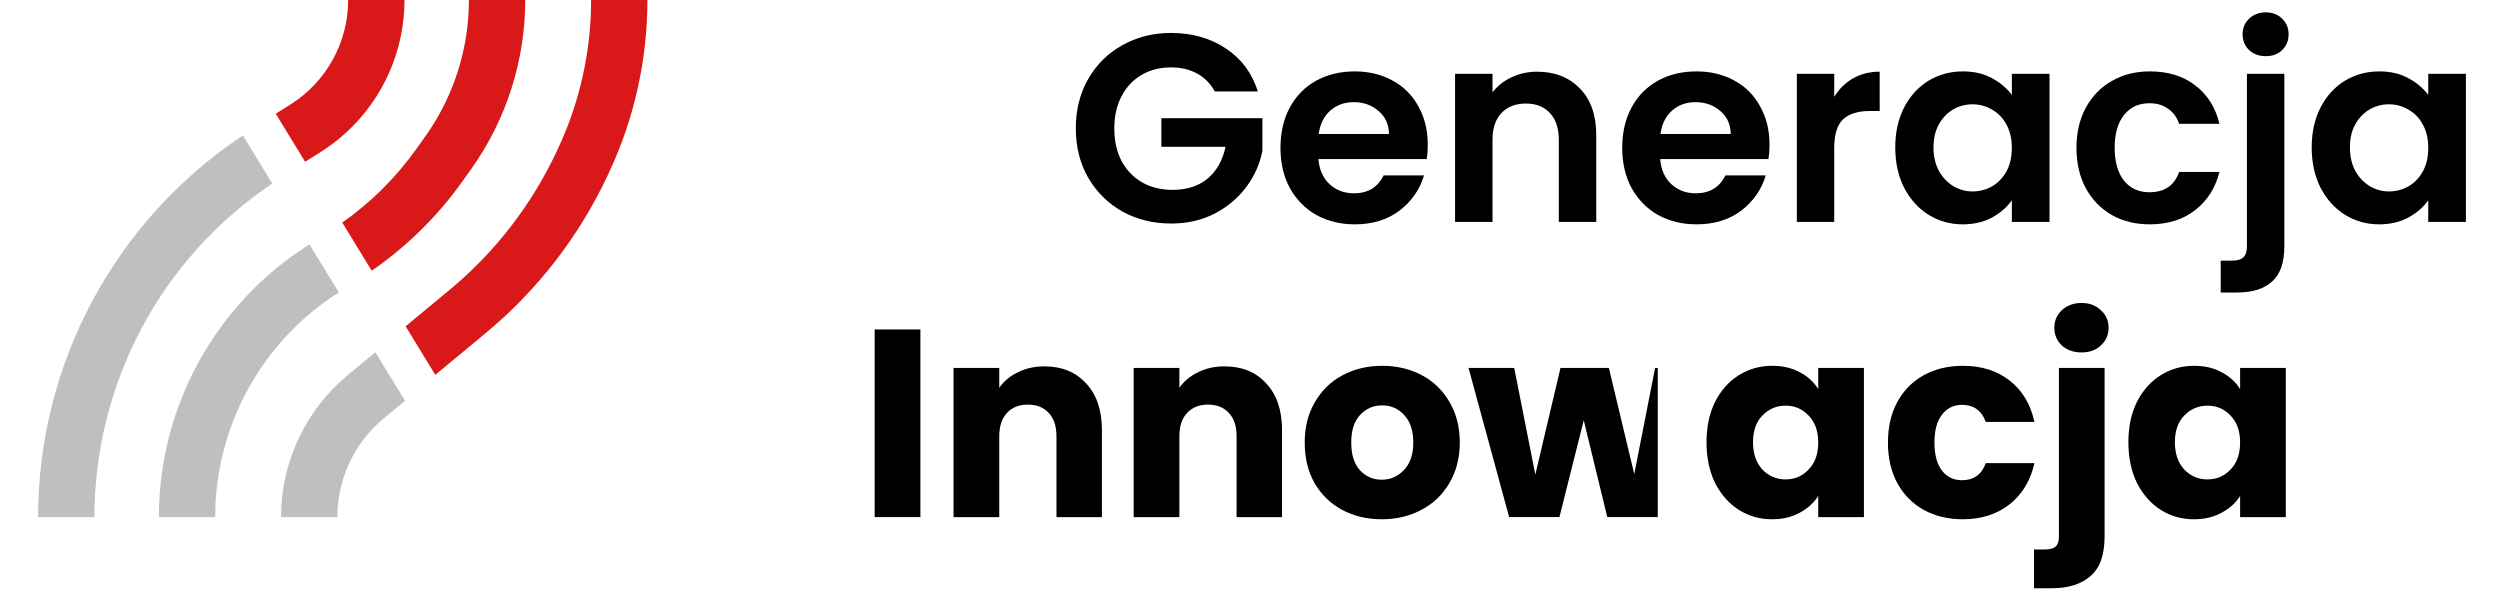
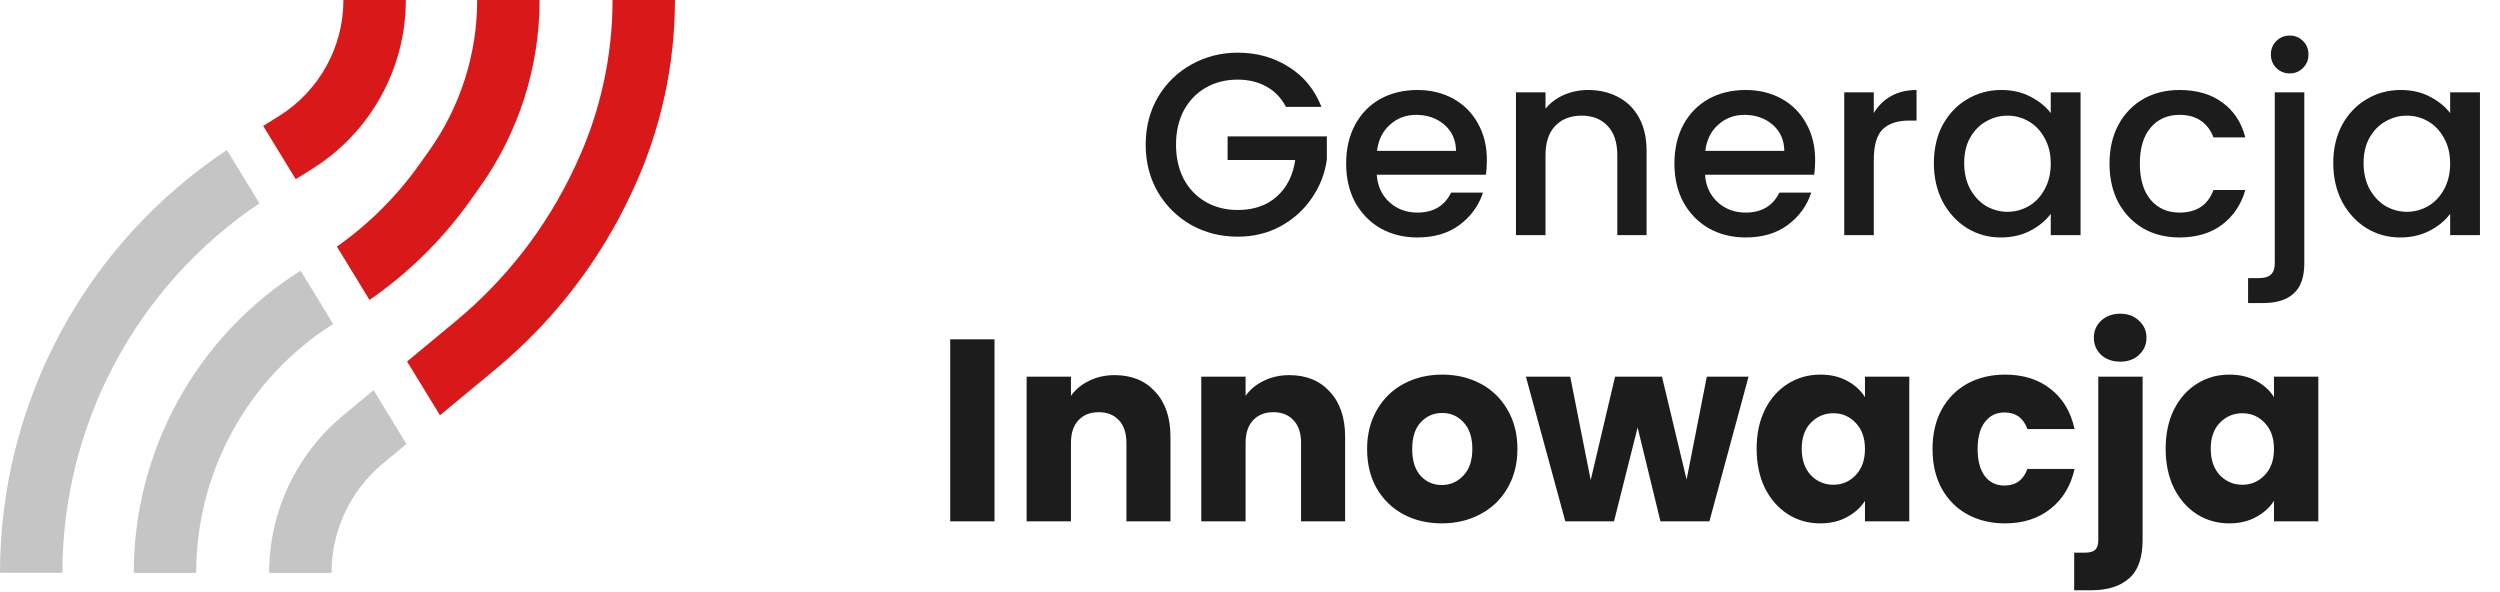
- <svg xmlns="http://www.w3.org/2000/svg" width="68" height="16" viewBox="38 0 68 16" fill="none">
-   <path d="M45.892 2.847C46.873 2.233 47.47 1.158 47.47 0L49.002 6.86631e-05C49.002 1.686 48.133 3.253 46.704 4.146L46.299 4.4L45.5 3.092L45.892 2.847Z" fill="#D91919" />
-   <path d="M49.334 4.038L49.572 3.704C50.341 2.622 50.754 1.328 50.754 0L52.287 6.612e-05C52.286 1.646 51.774 3.251 50.821 4.592L50.583 4.926C49.906 5.878 49.069 6.703 48.11 7.364L47.31 6.054C48.093 5.503 48.778 4.821 49.334 4.038Z" fill="#D91919" />
-   <path d="M50.227 7.886C51.468 6.858 52.465 5.567 53.148 4.106L53.182 4.032C53.772 2.77 54.078 1.393 54.078 0L55.61 0C55.61 1.617 55.255 3.215 54.571 4.681L54.536 4.755C53.758 6.421 52.62 7.893 51.204 9.066L49.84 10.196L49.033 8.875L50.227 7.886Z" fill="#D91919" />
-   <path d="M40.569 14.065L39.036 14.065C39.037 9.882 41.135 5.987 44.607 3.684L45.407 4.992C42.39 7.017 40.569 10.416 40.569 14.065Z" fill="black" fill-opacity="0.25" />
-   <path d="M43.853 14.065L42.321 14.065C42.321 11.052 43.871 8.246 46.417 6.647L47.216 7.955C45.127 9.275 43.853 11.585 43.853 14.065Z" fill="black" fill-opacity="0.25" />
-   <path d="M48.439 11.38C47.639 12.042 47.177 13.027 47.177 14.065L45.644 14.065C45.644 12.57 46.31 11.154 47.461 10.2L48.209 9.58L49.017 10.901L48.439 11.38Z" fill="black" fill-opacity="0.25" />
-   <path d="M71.043 2.488C70.927 2.275 70.767 2.112 70.563 2.001C70.36 1.889 70.122 1.833 69.851 1.833C69.55 1.833 69.283 1.901 69.051 2.037C68.818 2.173 68.636 2.367 68.505 2.619C68.374 2.871 68.309 3.162 68.309 3.491C68.309 3.831 68.374 4.126 68.505 4.378C68.641 4.631 68.828 4.824 69.065 4.96C69.303 5.096 69.579 5.164 69.894 5.164C70.282 5.164 70.6 5.062 70.847 4.858C71.094 4.65 71.256 4.362 71.334 3.993H69.589V3.215H72.337V4.102C72.269 4.456 72.124 4.783 71.901 5.084C71.678 5.384 71.39 5.627 71.036 5.811C70.687 5.99 70.294 6.08 69.858 6.08C69.368 6.08 68.925 5.971 68.527 5.753C68.135 5.53 67.824 5.222 67.596 4.829C67.373 4.437 67.262 3.991 67.262 3.491C67.262 2.992 67.373 2.546 67.596 2.153C67.824 1.756 68.135 1.448 68.527 1.23C68.925 1.007 69.366 0.896 69.851 0.896C70.423 0.896 70.919 1.036 71.341 1.317C71.763 1.594 72.054 1.984 72.214 2.488H71.043Z" fill="black" />
-   <path d="M76.835 3.935C76.835 4.08 76.826 4.211 76.806 4.327H73.861C73.885 4.618 73.987 4.846 74.167 5.011C74.346 5.176 74.567 5.258 74.828 5.258C75.206 5.258 75.475 5.096 75.635 4.771H76.733C76.617 5.159 76.394 5.479 76.064 5.731C75.735 5.978 75.33 6.102 74.85 6.102C74.462 6.102 74.113 6.017 73.803 5.847C73.498 5.673 73.258 5.428 73.083 5.113C72.913 4.798 72.829 4.434 72.829 4.022C72.829 3.605 72.913 3.239 73.083 2.924C73.253 2.609 73.49 2.367 73.796 2.197C74.101 2.027 74.453 1.942 74.85 1.942C75.233 1.942 75.575 2.025 75.875 2.19C76.181 2.354 76.416 2.59 76.581 2.895C76.75 3.195 76.835 3.542 76.835 3.935ZM75.781 3.644C75.776 3.382 75.681 3.174 75.497 3.019C75.313 2.859 75.088 2.779 74.821 2.779C74.569 2.779 74.356 2.856 74.181 3.011C74.011 3.162 73.907 3.372 73.868 3.644H75.781Z" fill="black" />
-   <path d="M79.811 1.95C80.291 1.95 80.678 2.103 80.974 2.408C81.27 2.709 81.418 3.131 81.418 3.674V6.037H80.4V3.812C80.4 3.492 80.32 3.247 80.16 3.077C80 2.903 79.782 2.816 79.505 2.816C79.224 2.816 79.001 2.903 78.836 3.077C78.676 3.247 78.596 3.492 78.596 3.812V6.037H77.578V2.008H78.596V2.51C78.732 2.336 78.904 2.2 79.113 2.103C79.326 2.001 79.559 1.95 79.811 1.95Z" fill="black" />
-   <path d="M86.131 3.935C86.131 4.08 86.121 4.211 86.102 4.327H83.156C83.181 4.618 83.283 4.846 83.462 5.011C83.642 5.176 83.862 5.258 84.124 5.258C84.502 5.258 84.771 5.096 84.931 4.771H86.029C85.912 5.159 85.689 5.479 85.359 5.731C85.03 5.978 84.626 6.102 84.146 6.102C83.758 6.102 83.409 6.017 83.098 5.847C82.793 5.673 82.553 5.428 82.378 5.113C82.209 4.798 82.124 4.434 82.124 4.022C82.124 3.605 82.209 3.239 82.378 2.924C82.548 2.609 82.786 2.367 83.091 2.197C83.396 2.027 83.748 1.942 84.146 1.942C84.528 1.942 84.87 2.025 85.171 2.19C85.476 2.354 85.712 2.59 85.876 2.895C86.046 3.195 86.131 3.542 86.131 3.935ZM85.076 3.644C85.072 3.382 84.977 3.174 84.793 3.019C84.608 2.859 84.383 2.779 84.116 2.779C83.864 2.779 83.651 2.856 83.476 3.011C83.307 3.162 83.203 3.372 83.164 3.644H85.076Z" fill="black" />
-   <path d="M87.891 2.634C88.023 2.42 88.192 2.253 88.401 2.132C88.614 2.011 88.856 1.95 89.127 1.95V3.019H88.859C88.539 3.019 88.296 3.094 88.132 3.245C87.972 3.395 87.891 3.657 87.891 4.03V6.037H86.874V2.008H87.891V2.634Z" fill="black" />
-   <path d="M89.551 4.007C89.551 3.6 89.631 3.239 89.791 2.924C89.956 2.609 90.177 2.367 90.453 2.197C90.735 2.027 91.047 1.942 91.391 1.942C91.692 1.942 91.953 2.003 92.177 2.124C92.404 2.245 92.586 2.398 92.722 2.582V2.008H93.747V6.036H92.722V5.447C92.591 5.636 92.409 5.794 92.177 5.92C91.948 6.041 91.685 6.102 91.384 6.102C91.045 6.102 90.735 6.014 90.453 5.84C90.177 5.665 89.956 5.421 89.791 5.105C89.631 4.786 89.551 4.42 89.551 4.007ZM92.722 4.022C92.722 3.775 92.673 3.564 92.576 3.389C92.479 3.21 92.349 3.074 92.184 2.982C92.019 2.885 91.842 2.837 91.653 2.837C91.464 2.837 91.289 2.883 91.129 2.975C90.969 3.067 90.839 3.203 90.737 3.382C90.64 3.557 90.591 3.765 90.591 4.007C90.591 4.25 90.64 4.463 90.737 4.647C90.839 4.827 90.969 4.965 91.129 5.062C91.294 5.159 91.464 5.207 91.653 5.207C91.842 5.207 92.019 5.161 92.184 5.069C92.349 4.972 92.479 4.836 92.576 4.662C92.673 4.483 92.722 4.269 92.722 4.022Z" fill="black" />
-   <path d="M94.48 4.022C94.48 3.605 94.565 3.242 94.734 2.931C94.904 2.616 95.139 2.374 95.439 2.204C95.74 2.03 96.084 1.942 96.472 1.942C96.971 1.942 97.383 2.068 97.708 2.321C98.038 2.568 98.259 2.917 98.37 3.368H97.272C97.214 3.193 97.115 3.057 96.974 2.96C96.838 2.859 96.669 2.808 96.465 2.808C96.174 2.808 95.944 2.914 95.774 3.128C95.605 3.336 95.519 3.634 95.519 4.022C95.519 4.405 95.605 4.703 95.774 4.916C95.944 5.125 96.174 5.229 96.465 5.229C96.877 5.229 97.146 5.045 97.272 4.676H98.37C98.259 5.113 98.038 5.459 97.708 5.716C97.379 5.973 96.967 6.102 96.472 6.102C96.084 6.102 95.74 6.017 95.439 5.847C95.139 5.673 94.904 5.43 94.734 5.12C94.565 4.805 94.48 4.439 94.48 4.022Z" fill="black" />
-   <path d="M99.632 1.528C99.448 1.528 99.295 1.473 99.174 1.361C99.057 1.245 98.999 1.102 98.999 0.932C98.999 0.763 99.057 0.622 99.174 0.51C99.295 0.394 99.448 0.336 99.632 0.336C99.811 0.336 99.959 0.394 100.076 0.51C100.192 0.622 100.25 0.763 100.25 0.932C100.25 1.102 100.192 1.245 100.076 1.361C99.959 1.473 99.811 1.528 99.632 1.528ZM100.134 6.698C100.134 7.144 100.022 7.464 99.799 7.658C99.581 7.857 99.266 7.956 98.854 7.956H98.403V7.091H98.694C98.849 7.091 98.958 7.06 99.021 6.997C99.084 6.938 99.116 6.841 99.116 6.706V2.008H100.134V6.698Z" fill="black" />
-   <path d="M100.878 4.007C100.878 3.6 100.958 3.239 101.118 2.924C101.282 2.609 101.503 2.367 101.779 2.197C102.06 2.027 102.373 1.942 102.717 1.942C103.018 1.942 103.28 2.003 103.502 2.124C103.73 2.245 103.912 2.398 104.048 2.582V2.008H105.073V6.036H104.048V5.447C103.917 5.636 103.735 5.794 103.502 5.92C103.275 6.041 103.01 6.102 102.71 6.102C102.37 6.102 102.06 6.014 101.779 5.84C101.503 5.665 101.282 5.421 101.118 5.105C100.958 4.786 100.878 4.42 100.878 4.007ZM104.048 4.022C104.048 3.775 104 3.564 103.902 3.389C103.806 3.21 103.675 3.074 103.51 2.982C103.345 2.885 103.168 2.837 102.979 2.837C102.79 2.837 102.616 2.883 102.456 2.975C102.296 3.067 102.164 3.203 102.063 3.382C101.966 3.557 101.918 3.765 101.918 4.007C101.918 4.25 101.966 4.463 102.063 4.647C102.164 4.827 102.296 4.965 102.456 5.062C102.62 5.159 102.795 5.207 102.979 5.207C103.168 5.207 103.345 5.161 103.51 5.069C103.675 4.972 103.806 4.836 103.902 4.662C104 4.483 104.048 4.269 104.048 4.022Z" fill="black" />
-   <path d="M63.035 8.961V14.065H61.791V8.961H63.035Z" fill="black" />
-   <path d="M66.408 9.965C66.883 9.965 67.261 10.12 67.543 10.43C67.829 10.736 67.972 11.157 67.972 11.695V14.066H66.736V11.863C66.736 11.591 66.665 11.38 66.525 11.23C66.384 11.08 66.195 11.005 65.957 11.005C65.72 11.005 65.531 11.08 65.39 11.23C65.25 11.38 65.18 11.591 65.18 11.863V14.066H63.936V10.008H65.18V10.547C65.305 10.367 65.475 10.227 65.689 10.125C65.902 10.018 66.142 9.965 66.408 9.965Z" fill="black" />
-   <path d="M71.308 9.965C71.783 9.965 72.161 10.12 72.442 10.43C72.728 10.736 72.871 11.157 72.871 11.695V14.066H71.635V11.863C71.635 11.591 71.565 11.38 71.424 11.23C71.284 11.08 71.095 11.005 70.857 11.005C70.62 11.005 70.431 11.08 70.29 11.23C70.149 11.38 70.079 11.591 70.079 11.863V14.066H68.836V10.008H70.079V10.547C70.205 10.367 70.375 10.227 70.588 10.125C70.801 10.018 71.041 9.965 71.308 9.965Z" fill="black" />
-   <path d="M75.582 14.124C75.185 14.124 74.826 14.039 74.506 13.869C74.191 13.7 73.942 13.457 73.757 13.142C73.578 12.827 73.488 12.459 73.488 12.037C73.488 11.62 73.58 11.254 73.765 10.939C73.949 10.619 74.201 10.374 74.521 10.205C74.841 10.035 75.2 9.95 75.597 9.95C75.995 9.95 76.353 10.035 76.673 10.205C76.993 10.374 77.245 10.619 77.429 10.939C77.614 11.254 77.706 11.62 77.706 12.037C77.706 12.454 77.611 12.822 77.422 13.142C77.238 13.457 76.983 13.7 76.659 13.869C76.339 14.039 75.98 14.124 75.582 14.124ZM75.582 13.048C75.82 13.048 76.021 12.96 76.186 12.786C76.356 12.611 76.441 12.362 76.441 12.037C76.441 11.712 76.358 11.463 76.193 11.288C76.033 11.114 75.835 11.026 75.597 11.026C75.355 11.026 75.153 11.114 74.993 11.288C74.834 11.458 74.754 11.707 74.754 12.037C74.754 12.362 74.831 12.611 74.986 12.786C75.146 12.96 75.345 13.048 75.582 13.048Z" fill="black" />
-   <path d="M84.189 10.008H83.091L83.091 14.065H81.718L81.078 11.433L80.416 14.065H79.049L77.944 10.008H79.187L79.761 12.909L80.445 10.008H81.761L82.452 12.895L83.019 10.008H84.189Z" fill="black" />
-   <path d="M84.417 12.03C84.417 11.613 84.494 11.247 84.649 10.932C84.809 10.617 85.025 10.374 85.297 10.205C85.568 10.035 85.871 9.95 86.205 9.95C86.491 9.95 86.741 10.008 86.955 10.125C87.173 10.241 87.34 10.394 87.456 10.583V10.008H88.699V14.066H87.456V13.491C87.335 13.68 87.165 13.833 86.947 13.949C86.734 14.066 86.484 14.124 86.198 14.124C85.869 14.124 85.568 14.039 85.297 13.869C85.025 13.695 84.809 13.45 84.649 13.135C84.494 12.815 84.417 12.447 84.417 12.03ZM87.456 12.037C87.456 11.727 87.369 11.482 87.194 11.303C87.025 11.123 86.816 11.034 86.569 11.034C86.322 11.034 86.111 11.123 85.936 11.303C85.767 11.477 85.682 11.72 85.682 12.03C85.682 12.34 85.767 12.587 85.936 12.771C86.111 12.951 86.322 13.04 86.569 13.04C86.816 13.04 87.025 12.951 87.194 12.771C87.369 12.592 87.456 12.347 87.456 12.037Z" fill="black" />
-   <path d="M89.352 12.037C89.352 11.615 89.437 11.247 89.607 10.932C89.781 10.617 90.021 10.374 90.326 10.205C90.637 10.035 90.991 9.95 91.388 9.95C91.897 9.95 92.321 10.084 92.661 10.35C93.005 10.617 93.23 10.992 93.337 11.477H92.013C91.902 11.167 91.686 11.012 91.366 11.012C91.138 11.012 90.957 11.101 90.821 11.281C90.685 11.455 90.617 11.707 90.617 12.037C90.617 12.367 90.685 12.621 90.821 12.8C90.957 12.975 91.138 13.062 91.366 13.062C91.686 13.062 91.902 12.907 92.013 12.597H93.337C93.23 13.072 93.005 13.445 92.661 13.717C92.316 13.988 91.892 14.124 91.388 14.124C90.991 14.124 90.637 14.039 90.326 13.869C90.021 13.7 89.781 13.457 89.607 13.142C89.437 12.827 89.352 12.459 89.352 12.037Z" fill="black" />
-   <path d="M94.62 9.586C94.402 9.586 94.222 9.523 94.082 9.397C93.946 9.267 93.878 9.107 93.878 8.917C93.878 8.724 93.946 8.564 94.082 8.438C94.222 8.307 94.402 8.241 94.62 8.241C94.833 8.241 95.008 8.307 95.143 8.438C95.284 8.564 95.354 8.724 95.354 8.917C95.354 9.107 95.284 9.267 95.143 9.397C95.008 9.523 94.833 9.586 94.62 9.586ZM95.245 14.589C95.245 15.088 95.119 15.447 94.867 15.665C94.615 15.888 94.263 16 93.812 16H93.325V14.945H93.624C93.759 14.945 93.856 14.919 93.915 14.866C93.972 14.812 94.002 14.725 94.002 14.604V10.008H95.245V14.589Z" fill="black" />
-   <path d="M95.892 12.03C95.892 11.613 95.969 11.247 96.124 10.932C96.284 10.617 96.501 10.374 96.772 10.205C97.043 10.035 97.346 9.95 97.68 9.95C97.966 9.95 98.216 10.008 98.43 10.125C98.648 10.241 98.815 10.394 98.931 10.583V10.008H100.174V14.066H98.931V13.491C98.811 13.68 98.641 13.833 98.422 13.949C98.209 14.066 97.959 14.124 97.673 14.124C97.344 14.124 97.043 14.039 96.772 13.869C96.501 13.695 96.284 13.45 96.124 13.135C95.969 12.815 95.892 12.447 95.892 12.03ZM98.931 12.037C98.931 11.727 98.844 11.482 98.67 11.303C98.5 11.123 98.291 11.034 98.044 11.034C97.797 11.034 97.586 11.123 97.412 11.303C97.242 11.477 97.157 11.72 97.157 12.03C97.157 12.34 97.242 12.587 97.412 12.771C97.586 12.951 97.797 13.04 98.044 13.04C98.291 13.04 98.5 12.951 98.67 12.771C98.844 12.592 98.931 12.347 98.931 12.037Z" fill="black" />
+ <svg xmlns="http://www.w3.org/2000/svg" width="926" height="219" viewBox="0 0 926 219" fill="none">
+   <path d="M103.395 42.949C118.204 33.695 127.201 17.464 127.202 0.002L150.317 0.003C150.316 25.436 137.213 49.074 115.645 62.552L109.536 66.37L97.486 46.643L103.395 42.949Z" fill="#D91919" />
+   <path d="M155.331 60.918L158.909 55.885C170.514 39.562 176.749 20.031 176.75 0.004L199.865 0.005C199.864 24.832 192.134 49.044 177.749 69.278L174.171 74.311C163.959 88.675 151.325 101.118 136.858 111.096L124.786 91.334C136.598 83.011 146.932 72.732 155.331 60.918Z" fill="#D91919" />
+   <path d="M168.789 118.969C187.511 103.455 202.56 83.982 212.852 61.953L213.377 60.829C222.273 41.786 226.884 21.024 226.885 0.006L250 0.008C249.999 24.406 244.646 48.508 234.319 70.613L233.795 71.736C222.056 96.862 204.892 119.073 183.537 136.767L162.957 153.821L150.782 133.889L168.789 118.969Z" fill="#D91919" />
+   <path d="M23.115 212.177L4.31243e-05 212.176C0.003 149.083 31.651 90.324 84.038 55.571L96.098 75.313C50.584 105.851 23.118 157.134 23.115 212.177Z" fill="#C5C5C5" />
+   <path d="M72.663 212.18L49.548 212.179C49.55 166.727 72.938 124.392 111.348 100.278L123.399 120.006C91.881 139.909 72.665 174.758 72.663 212.18Z" fill="#C5C5C5" />
+   <path d="M141.84 171.677C129.78 181.671 122.799 196.519 122.798 212.182L99.683 212.181C99.684 189.635 109.732 168.263 127.092 153.878L138.378 144.526L150.553 164.457L141.84 171.677Z" fill="#C5C5C5" />
+   <path d="M476.301 39.572C474.573 36.244 472.173 33.748 469.101 32.084C466.029 30.356 462.477 29.492 458.445 29.492C454.029 29.492 450.093 30.484 446.637 32.468C443.181 34.452 440.461 37.268 438.477 40.916C436.557 44.564 435.597 48.788 435.597 53.588C435.597 58.388 436.557 62.644 438.477 66.356C440.461 70.004 443.181 72.82 446.637 74.804C450.093 76.788 454.029 77.78 458.445 77.78C464.397 77.78 469.229 76.116 472.941 72.788C476.653 69.46 478.925 64.948 479.757 59.252H454.701V50.516H491.469V59.06C490.765 64.244 488.909 69.012 485.901 73.364C482.957 77.716 479.085 81.204 474.285 83.828C469.549 86.388 464.269 87.668 458.445 87.668C452.173 87.668 446.445 86.228 441.261 83.348C436.077 80.404 431.949 76.34 428.877 71.156C425.869 65.972 424.365 60.116 424.365 53.588C424.365 47.06 425.869 41.204 428.877 36.02C431.949 30.836 436.077 26.804 441.261 23.924C446.509 20.98 452.237 19.508 458.445 19.508C465.549 19.508 471.853 21.268 477.357 24.788C482.925 28.244 486.957 33.172 489.453 39.572H476.301ZM550.743 59.348C550.743 61.332 550.615 63.124 550.359 64.724H509.943C510.263 68.948 511.831 72.34 514.647 74.9C517.463 77.46 520.919 78.74 525.015 78.74C530.903 78.74 535.063 76.276 537.495 71.348H549.302C547.703 76.212 544.791 80.212 540.567 83.348C536.407 86.42 531.223 87.956 525.015 87.956C519.959 87.956 515.415 86.836 511.383 84.596C507.415 82.292 504.279 79.092 501.975 74.996C499.735 70.836 498.615 66.036 498.615 60.596C498.615 55.156 499.703 50.388 501.879 46.292C504.119 42.132 507.223 38.932 511.191 36.692C515.223 34.452 519.831 33.332 525.015 33.332C530.007 33.332 534.455 34.42 538.359 36.596C542.263 38.772 545.303 41.844 547.479 45.812C549.655 49.716 550.743 54.228 550.743 59.348ZM539.319 55.892C539.255 51.86 537.815 48.628 534.999 46.196C532.183 43.764 528.695 42.548 524.535 42.548C520.759 42.548 517.527 43.764 514.839 46.196C512.151 48.564 510.551 51.796 510.039 55.892H539.319ZM588.201 33.332C592.361 33.332 596.073 34.196 599.337 35.924C602.665 37.652 605.257 40.212 607.113 43.604C608.969 46.996 609.897 51.092 609.897 55.892V87.092H599.049V57.524C599.049 52.788 597.865 49.172 595.497 46.676C593.129 44.116 589.897 42.836 585.801 42.836C581.705 42.836 578.441 44.116 576.009 46.676C573.641 49.172 572.457 52.788 572.457 57.524V87.092H561.513V34.196H572.457V40.244C574.249 38.068 576.521 36.372 579.273 35.156C582.089 33.94 585.065 33.332 588.201 33.332ZM672.336 59.348C672.336 61.332 672.208 63.124 671.952 64.724H631.536C631.856 68.948 633.424 72.34 636.24 74.9C639.056 77.46 642.512 78.74 646.608 78.74C652.496 78.74 656.656 76.276 659.088 71.348H670.896C669.296 76.212 666.384 80.212 662.16 83.348C658 86.42 652.816 87.956 646.608 87.956C641.552 87.956 637.008 86.836 632.976 84.596C629.008 82.292 625.872 79.092 623.568 74.996C621.328 70.836 620.208 66.036 620.208 60.596C620.208 55.156 621.296 50.388 623.472 46.292C625.712 42.132 628.816 38.932 632.784 36.692C636.816 34.452 641.424 33.332 646.608 33.332C651.6 33.332 656.048 34.42 659.952 36.596C663.856 38.772 666.896 41.844 669.072 45.812C671.248 49.716 672.336 54.228 672.336 59.348ZM660.912 55.892C660.848 51.86 659.408 48.628 656.592 46.196C653.776 43.764 650.288 42.548 646.128 42.548C642.352 42.548 639.12 43.764 636.432 46.196C633.744 48.564 632.144 51.796 631.632 55.892H660.912ZM694.05 41.876C695.65 39.188 697.762 37.108 700.386 35.636C703.074 34.1 706.242 33.332 709.89 33.332V44.66H707.106C702.818 44.66 699.554 45.748 697.314 47.924C695.138 50.1 694.05 53.876 694.05 59.252V87.092H683.106V34.196H694.05V41.876ZM716.302 60.404C716.302 55.092 717.39 50.388 719.566 46.292C721.806 42.196 724.814 39.028 728.59 36.788C732.43 34.484 736.654 33.332 741.262 33.332C745.422 33.332 749.038 34.164 752.11 35.828C755.246 37.428 757.742 39.444 759.598 41.876V34.196H770.638V87.092H759.598V79.22C757.742 81.716 755.214 83.796 752.014 85.46C748.814 87.124 745.166 87.956 741.07 87.956C736.526 87.956 732.366 86.804 728.59 84.5C724.814 82.132 721.806 78.868 719.566 74.708C717.39 70.484 716.302 65.716 716.302 60.404ZM759.598 60.596C759.598 56.948 758.83 53.78 757.294 51.092C755.822 48.404 753.87 46.356 751.438 44.948C749.006 43.54 746.382 42.836 743.566 42.836C740.75 42.836 738.126 43.54 735.694 44.948C733.262 46.292 731.278 48.308 729.742 50.996C728.27 53.62 727.534 56.756 727.534 60.404C727.534 64.052 728.27 67.252 729.742 70.004C731.278 72.756 733.262 74.868 735.694 76.34C738.19 77.748 740.814 78.452 743.566 78.452C746.382 78.452 749.006 77.748 751.438 76.34C753.87 74.932 755.822 72.884 757.294 70.196C758.83 67.444 759.598 64.244 759.598 60.596ZM781.365 60.596C781.365 55.156 782.453 50.388 784.629 46.292C786.869 42.132 789.941 38.932 793.845 36.692C797.749 34.452 802.229 33.332 807.285 33.332C813.685 33.332 818.965 34.868 823.125 37.94C827.349 40.948 830.197 45.268 831.669 50.9H819.861C818.901 48.276 817.365 46.228 815.253 44.756C813.141 43.284 810.485 42.548 807.285 42.548C802.805 42.548 799.221 44.148 796.533 47.348C793.909 50.484 792.597 54.9 792.597 60.596C792.597 66.292 793.909 70.74 796.533 73.94C799.221 77.14 802.805 78.74 807.285 78.74C813.621 78.74 817.813 75.956 819.861 70.388H831.669C830.133 75.764 827.253 80.052 823.029 83.252C818.805 86.388 813.557 87.956 807.285 87.956C802.229 87.956 797.749 86.836 793.845 84.596C789.941 82.292 786.869 79.092 784.629 74.996C782.453 70.836 781.365 66.036 781.365 60.596ZM848.143 27.188C846.159 27.188 844.495 26.516 843.151 25.172C841.807 23.828 841.135 22.164 841.135 20.18C841.135 18.196 841.807 16.532 843.151 15.188C844.495 13.844 846.159 13.172 848.143 13.172C850.063 13.172 851.695 13.844 853.039 15.188C854.383 16.532 855.055 18.196 855.055 20.18C855.055 22.164 854.383 23.828 853.039 25.172C851.695 26.516 850.063 27.188 848.143 27.188ZM853.519 97.46C853.519 102.644 852.207 106.388 849.583 108.692C847.023 111.06 843.279 112.244 838.351 112.244H832.687V103.028H836.431C838.671 103.028 840.239 102.58 841.135 101.684C842.095 100.852 842.575 99.444 842.575 97.46V34.196H853.519V97.46ZM864.24 60.404C864.24 55.092 865.328 50.388 867.504 46.292C869.744 42.196 872.752 39.028 876.528 36.788C880.368 34.484 884.592 33.332 889.2 33.332C893.36 33.332 896.976 34.164 900.048 35.828C903.184 37.428 905.68 39.444 907.536 41.876V34.196H918.576V87.092H907.536V79.22C905.68 81.716 903.152 83.796 899.952 85.46C896.752 87.124 893.104 87.956 889.008 87.956C884.464 87.956 880.304 86.804 876.528 84.5C872.752 82.132 869.744 78.868 867.504 74.708C865.328 70.484 864.24 65.716 864.24 60.404ZM907.536 60.596C907.536 56.948 906.768 53.78 905.232 51.092C903.76 48.404 901.808 46.356 899.376 44.948C896.944 43.54 894.32 42.836 891.504 42.836C888.688 42.836 886.064 43.54 883.632 44.948C881.2 46.292 879.216 48.308 877.68 50.996C876.208 53.62 875.472 56.756 875.472 60.404C875.472 64.052 876.208 67.252 877.68 70.004C879.216 72.756 881.2 74.868 883.632 76.34C886.128 77.748 888.752 78.452 891.504 78.452C894.32 78.452 896.944 77.748 899.376 76.34C901.808 74.932 903.76 72.884 905.232 70.196C906.768 67.444 907.536 64.244 907.536 60.596ZM368.368 125.7V193.092H351.952V125.7H368.368ZM412.905 138.948C419.177 138.948 424.169 140.996 427.881 145.092C431.657 149.124 433.545 154.692 433.545 161.796V193.092H417.225V164.004C417.225 160.42 416.297 157.636 414.441 155.652C412.585 153.668 410.089 152.676 406.953 152.676C403.817 152.676 401.321 153.668 399.465 155.652C397.609 157.636 396.681 160.42 396.681 164.004V193.092H380.265V139.524H396.681V146.628C398.345 144.26 400.585 142.404 403.401 141.06C406.217 139.652 409.385 138.948 412.905 138.948ZM477.592 138.948C483.864 138.948 488.856 140.996 492.568 145.092C496.344 149.124 498.232 154.692 498.232 161.796V193.092H481.912V164.004C481.912 160.42 480.984 157.636 479.128 155.652C477.272 153.668 474.776 152.676 471.64 152.676C468.504 152.676 466.008 153.668 464.152 155.652C462.296 157.636 461.368 160.42 461.368 164.004V193.092H444.952V139.524H461.368V146.628C463.032 144.26 465.272 142.404 468.088 141.06C470.904 139.652 474.072 138.948 477.592 138.948ZM534.024 193.86C528.776 193.86 524.04 192.74 519.816 190.5C515.656 188.26 512.36 185.06 509.928 180.9C507.56 176.74 506.376 171.876 506.376 166.308C506.376 160.804 507.592 155.972 510.023 151.812C512.456 147.588 515.784 144.356 520.008 142.116C524.232 139.876 528.968 138.756 534.216 138.756C539.464 138.756 544.2 139.876 548.424 142.116C552.648 144.356 555.976 147.588 558.408 151.812C560.84 155.972 562.056 160.804 562.056 166.308C562.056 171.812 560.808 176.676 558.312 180.9C555.88 185.06 552.52 188.26 548.232 190.5C544.008 192.74 539.272 193.86 534.024 193.86ZM534.024 179.652C537.16 179.652 539.816 178.5 541.992 176.196C544.232 173.892 545.352 170.596 545.352 166.308C545.352 162.02 544.264 158.724 542.088 156.42C539.976 154.116 537.352 152.964 534.216 152.964C531.016 152.964 528.36 154.116 526.248 156.42C524.136 158.66 523.08 161.956 523.08 166.308C523.08 170.596 524.104 173.892 526.152 176.196C528.264 178.5 530.888 179.652 534.024 179.652ZM647.661 139.524L633.165 193.092H615.021L606.573 158.34L597.837 193.092H579.789L565.197 139.524H581.613L589.197 177.828L598.221 139.524H615.597L624.717 177.636L632.205 139.524H647.661ZM650.657 166.212C650.657 160.708 651.681 155.876 653.729 151.716C655.841 147.556 658.689 144.356 662.273 142.116C665.857 139.876 669.857 138.756 674.273 138.756C678.049 138.756 681.345 139.524 684.161 141.06C687.041 142.596 689.249 144.612 690.785 147.108V139.524H707.201V193.092H690.785V185.508C689.185 188.004 686.945 190.02 684.065 191.556C681.249 193.092 677.953 193.86 674.177 193.86C669.825 193.86 665.857 192.74 662.273 190.5C658.689 188.196 655.841 184.964 653.729 180.804C651.681 176.58 650.657 171.716 650.657 166.212ZM690.785 166.308C690.785 162.212 689.633 158.98 687.329 156.612C685.089 154.244 682.337 153.06 679.073 153.06C675.809 153.06 673.025 154.244 670.721 156.612C668.481 158.916 667.361 162.116 667.361 166.212C667.361 170.308 668.481 173.572 670.721 176.004C673.025 178.372 675.809 179.556 679.073 179.556C682.337 179.556 685.089 178.372 687.329 176.004C689.633 173.636 690.785 170.404 690.785 166.308ZM715.813 166.308C715.813 160.74 716.933 155.876 719.173 151.716C721.477 147.556 724.645 144.356 728.677 142.116C732.773 139.876 737.445 138.756 742.693 138.756C749.413 138.756 755.013 140.516 759.493 144.036C764.037 147.556 767.013 152.516 768.421 158.916H750.949C749.477 154.82 746.629 152.772 742.405 152.772C739.397 152.772 736.997 153.956 735.205 156.324C733.413 158.628 732.517 161.956 732.517 166.308C732.517 170.66 733.413 174.02 735.205 176.388C736.997 178.692 739.397 179.844 742.405 179.844C746.629 179.844 749.477 177.796 750.949 173.7H768.421C767.013 179.972 764.037 184.9 759.493 188.484C754.949 192.068 749.349 193.86 742.693 193.86C737.445 193.86 732.773 192.74 728.677 190.5C724.645 188.26 721.477 185.06 719.173 180.9C716.933 176.74 715.813 171.876 715.813 166.308ZM785.362 133.956C782.482 133.956 780.114 133.124 778.258 131.46C776.466 129.732 775.57 127.62 775.57 125.124C775.57 122.564 776.466 120.452 778.258 118.788C780.114 117.06 782.482 116.196 785.362 116.196C788.178 116.196 790.482 117.06 792.274 118.788C794.13 120.452 795.058 122.564 795.058 125.124C795.058 127.62 794.13 129.732 792.274 131.46C790.482 133.124 788.178 133.956 785.362 133.956ZM793.618 200.004C793.618 206.596 791.954 211.332 788.626 214.212C785.298 217.156 780.658 218.628 774.706 218.628H768.274V204.708H772.21C774.002 204.708 775.282 204.356 776.05 203.652C776.818 202.948 777.202 201.796 777.202 200.196V139.524H793.618V200.004ZM802.157 166.212C802.157 160.708 803.181 155.876 805.229 151.716C807.341 147.556 810.189 144.356 813.773 142.116C817.357 139.876 821.357 138.756 825.773 138.756C829.549 138.756 832.845 139.524 835.661 141.06C838.541 142.596 840.749 144.612 842.285 147.108V139.524H858.701V193.092H842.285V185.508C840.685 188.004 838.445 190.02 835.565 191.556C832.749 193.092 829.453 193.86 825.677 193.86C821.325 193.86 817.357 192.74 813.773 190.5C810.189 188.196 807.341 184.964 805.229 180.804C803.181 176.58 802.157 171.716 802.157 166.212ZM842.285 166.308C842.285 162.212 841.133 158.98 838.829 156.612C836.589 154.244 833.837 153.06 830.573 153.06C827.309 153.06 824.525 154.244 822.221 156.612C819.981 158.916 818.861 162.116 818.861 166.212C818.861 170.308 819.981 173.572 822.221 176.004C824.525 178.372 827.309 179.556 830.573 179.556C833.837 179.556 836.589 178.372 838.829 176.004C841.133 173.636 842.285 170.404 842.285 166.308Z" fill="#1C1C1C" />
</svg>
